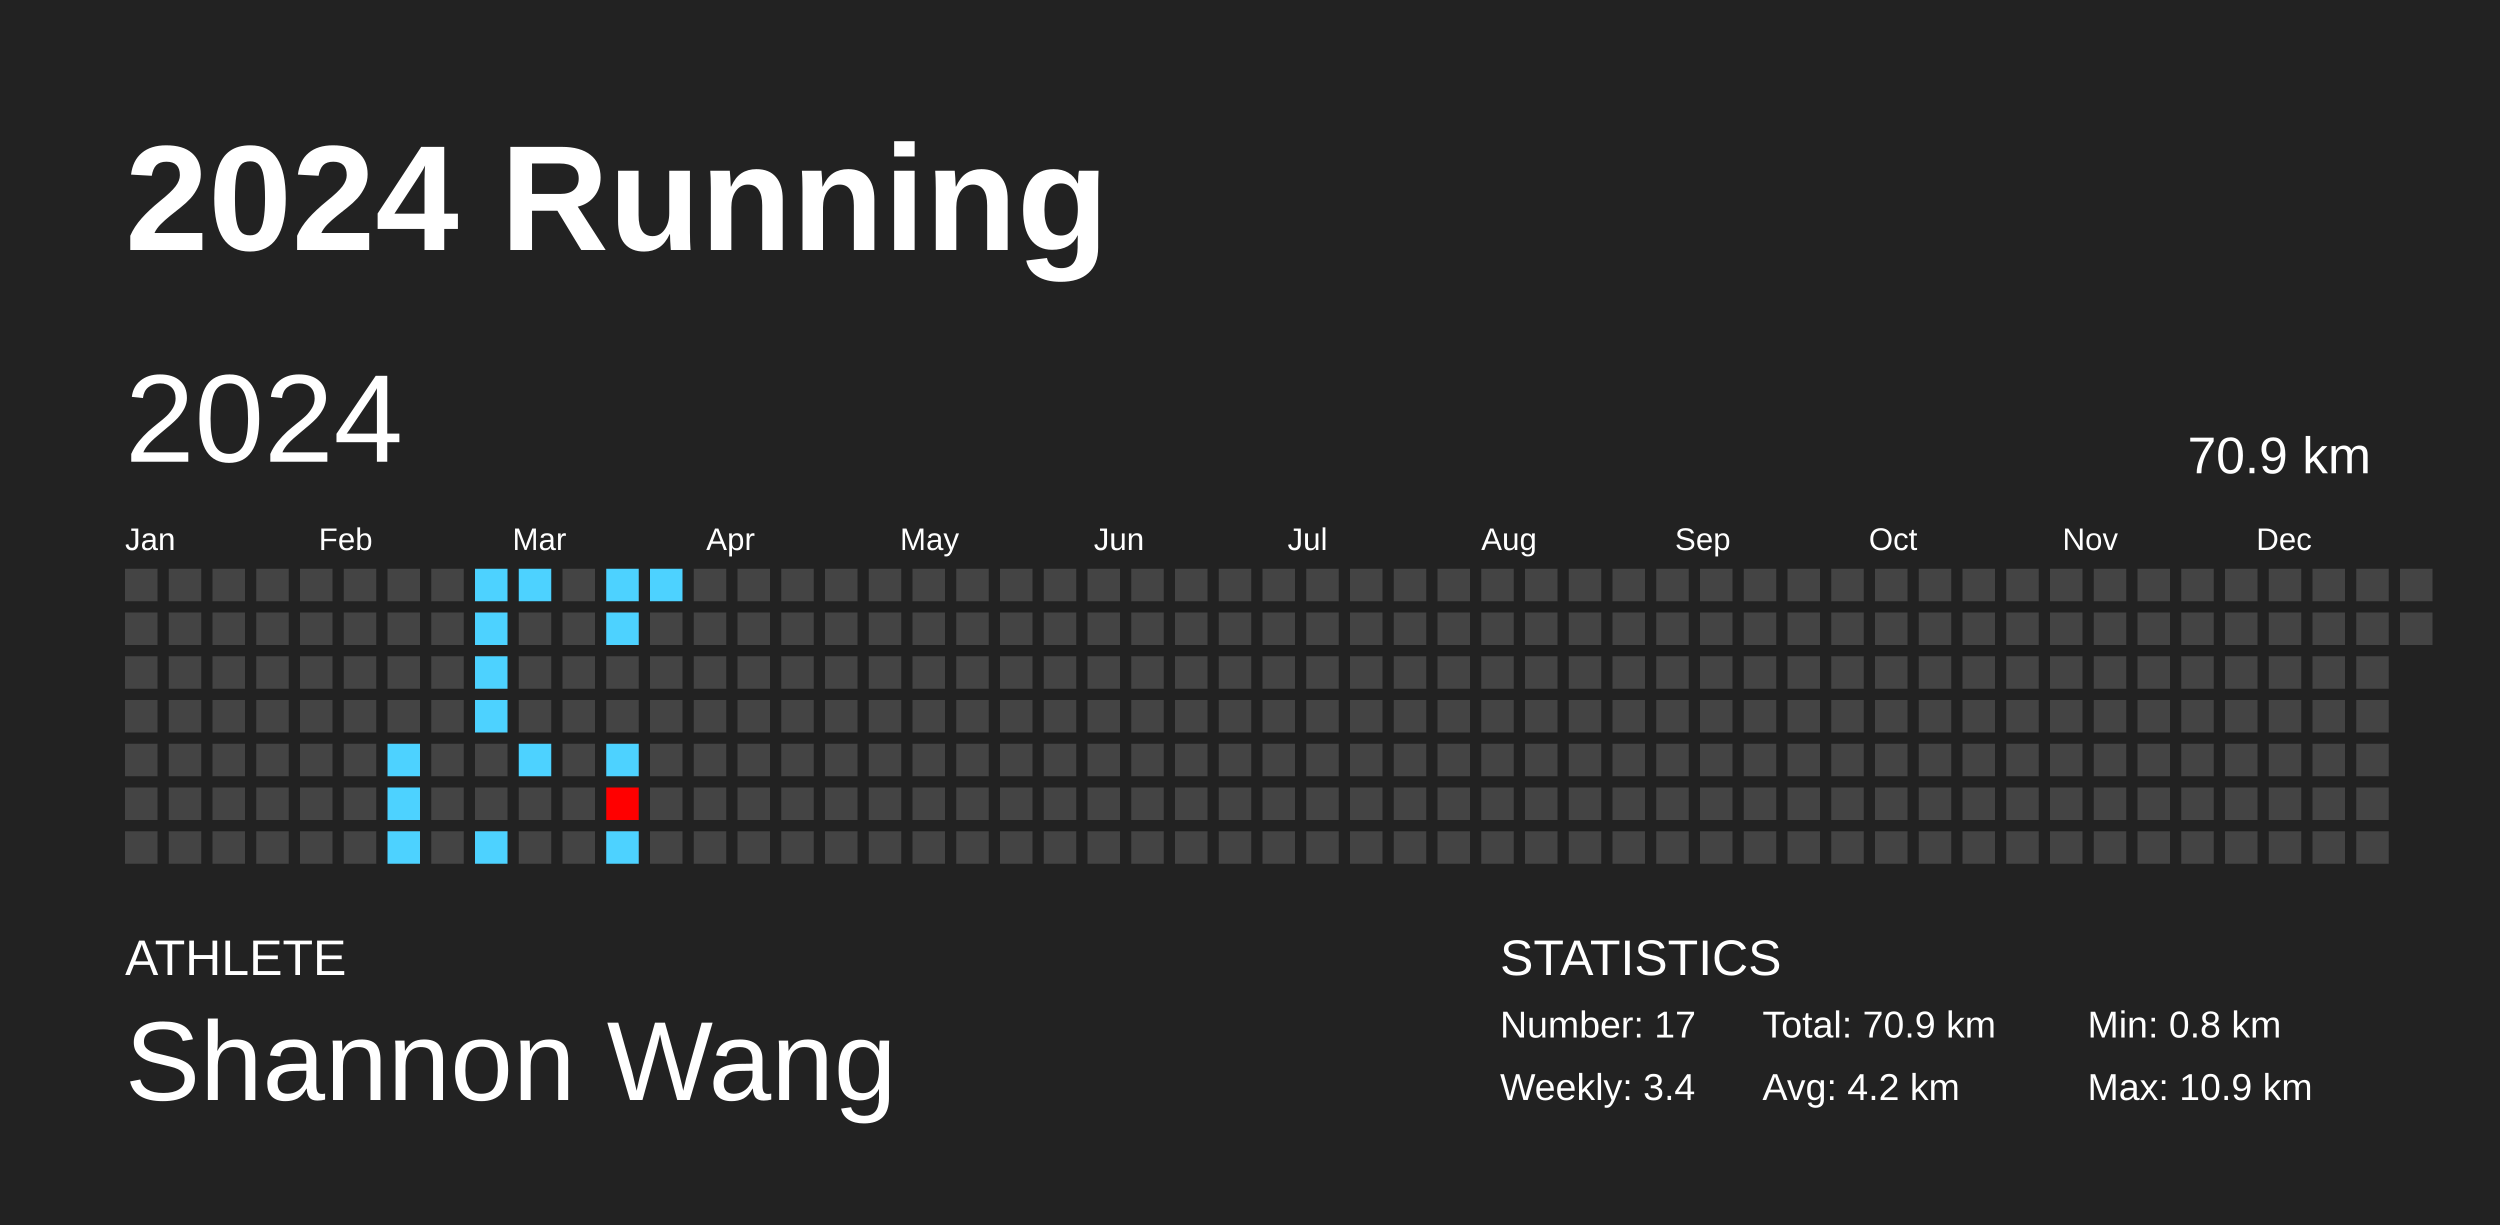
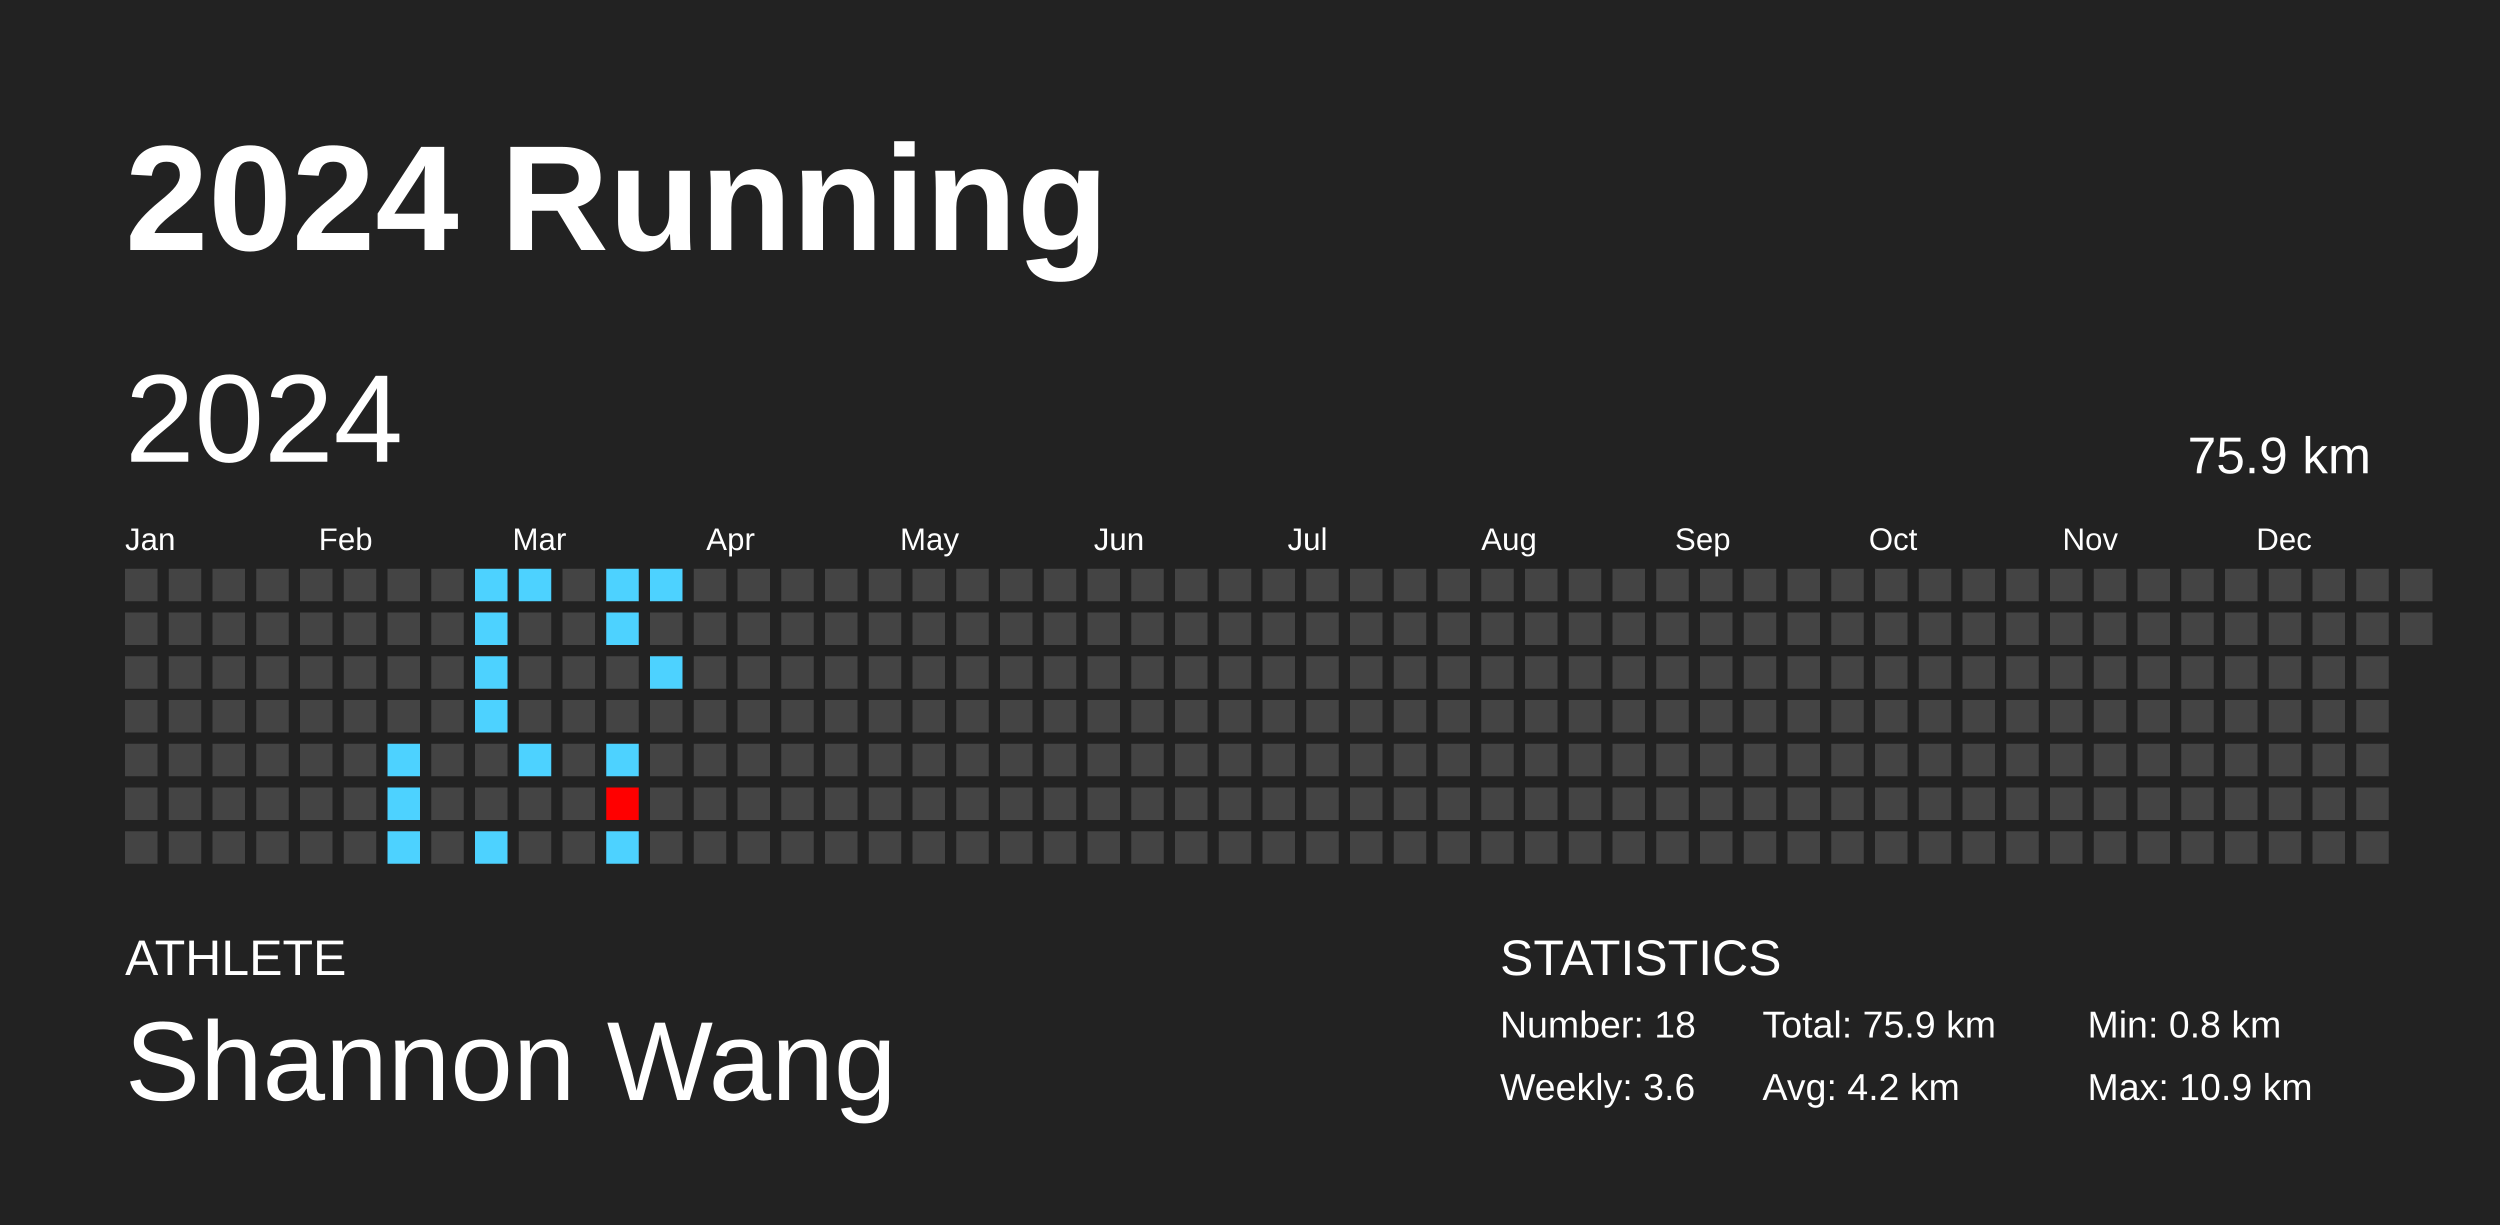
<svg xmlns="http://www.w3.org/2000/svg" baseProfile="full" height="98mm" version="1.1" viewBox="0,0,200,98" width="200mm">
  <defs />
  <rect fill="#222222" height="98" width="200" x="0" y="0" />
  <text fill="#FFFFFF" style="font-size:12px; font-family:Arial; font-weight:bold;" x="10" y="20">2024 Running</text>
  <text fill="#FFFFFF" style="font-size:4px; font-family:Arial" x="10" y="78">ATHLETE</text>
  <text fill="#FFFFFF" style="font-size:9px; font-family:Arial" x="10" y="88">Shannon Wang</text>
  <text fill="#FFFFFF" style="font-size:4px; font-family:Arial" x="120" y="78">STATISTICS</text>
-   <text fill="#FFFFFF" style="font-size:3px; font-family:Arial" x="120" y="83">Number: 17</text>
-   <text fill="#FFFFFF" style="font-size:3px; font-family:Arial" x="120" y="88">Weekly: 3.4</text>
-   <text fill="#FFFFFF" style="font-size:3px; font-family:Arial" x="141" y="83">Total: 70.9 km</text>
+   <text fill="#FFFFFF" style="font-size:3px; font-family:Arial" x="120" y="83">Number: 18</text>
+   <text fill="#FFFFFF" style="font-size:3px; font-family:Arial" x="120" y="88">Weekly: 3.6</text>
+   <text fill="#FFFFFF" style="font-size:3px; font-family:Arial" x="141" y="83">Total: 75.9 km</text>
  <text fill="#FFFFFF" style="font-size:3px; font-family:Arial" x="141" y="88">Avg: 4.2 km</text>
  <text fill="#FFFFFF" style="font-size:3px; font-family:Arial" x="167" y="83">Min: 0.8 km</text>
  <text fill="#FFFFFF" style="font-size:3px; font-family:Arial" x="167" y="88">Max: 10.9 km</text>
  <text dominant-baseline="hanging" fill="#FFFFFF" style="font-size:10.0px; font-family:Arial;" x="10" y="30">2024</text>
-   <text dominant-baseline="hanging" fill="#FFFFFF" style="font-size:4.125px; font-family:Arial;" x="175" y="35">70.9 km</text>
+   <text dominant-baseline="hanging" fill="#FFFFFF" style="font-size:4.125px; font-family:Arial;" x="175" y="35">75.9 km</text>
  <text fill="#FFFFFF" style="font-size:2.5px; font-family:Arial" x="10.0" y="44">Jan</text>
  <text fill="#FFFFFF" style="font-size:2.5px; font-family:Arial" x="25.5" y="44">Feb</text>
  <text fill="#FFFFFF" style="font-size:2.5px; font-family:Arial" x="41.0" y="44">Mar</text>
  <text fill="#FFFFFF" style="font-size:2.5px; font-family:Arial" x="56.5" y="44">Apr</text>
  <text fill="#FFFFFF" style="font-size:2.5px; font-family:Arial" x="72.0" y="44">May</text>
  <text fill="#FFFFFF" style="font-size:2.5px; font-family:Arial" x="87.5" y="44">Jun</text>
  <text fill="#FFFFFF" style="font-size:2.5px; font-family:Arial" x="103.0" y="44">Jul</text>
  <text fill="#FFFFFF" style="font-size:2.5px; font-family:Arial" x="118.5" y="44">Aug</text>
  <text fill="#FFFFFF" style="font-size:2.5px; font-family:Arial" x="134.0" y="44">Sep</text>
  <text fill="#FFFFFF" style="font-size:2.5px; font-family:Arial" x="149.5" y="44">Oct</text>
  <text fill="#FFFFFF" style="font-size:2.5px; font-family:Arial" x="165.0" y="44">Nov</text>
  <text fill="#FFFFFF" style="font-size:2.5px; font-family:Arial" x="180.5" y="44">Dec</text>
  <rect fill="#444444" height="2.6" width="2.6" x="10.0" y="45.5" />
  <rect fill="#444444" height="2.6" width="2.6" x="10.0" y="49.0" />
  <rect fill="#444444" height="2.6" width="2.6" x="10.0" y="52.5" />
  <rect fill="#444444" height="2.6" width="2.6" x="10.0" y="56.0" />
  <rect fill="#444444" height="2.6" width="2.6" x="10.0" y="59.5" />
  <rect fill="#444444" height="2.6" width="2.6" x="10.0" y="63.0" />
  <rect fill="#444444" height="2.6" width="2.6" x="10.0" y="66.5" />
  <rect fill="#444444" height="2.6" width="2.6" x="13.5" y="45.5" />
  <rect fill="#444444" height="2.6" width="2.6" x="13.5" y="49.0" />
  <rect fill="#444444" height="2.6" width="2.6" x="13.5" y="52.5" />
  <rect fill="#444444" height="2.6" width="2.6" x="13.5" y="56.0" />
  <rect fill="#444444" height="2.6" width="2.6" x="13.5" y="59.5" />
  <rect fill="#444444" height="2.6" width="2.6" x="13.5" y="63.0" />
  <rect fill="#444444" height="2.6" width="2.6" x="13.5" y="66.5" />
  <rect fill="#444444" height="2.6" width="2.6" x="17.0" y="45.5" />
  <rect fill="#444444" height="2.6" width="2.6" x="17.0" y="49.0" />
  <rect fill="#444444" height="2.6" width="2.6" x="17.0" y="52.5" />
  <rect fill="#444444" height="2.6" width="2.6" x="17.0" y="56.0" />
  <rect fill="#444444" height="2.6" width="2.6" x="17.0" y="59.5" />
  <rect fill="#444444" height="2.6" width="2.6" x="17.0" y="63.0" />
  <rect fill="#444444" height="2.6" width="2.6" x="17.0" y="66.5" />
  <rect fill="#444444" height="2.6" width="2.6" x="20.5" y="45.5" />
  <rect fill="#444444" height="2.6" width="2.6" x="20.5" y="49.0" />
  <rect fill="#444444" height="2.6" width="2.6" x="20.5" y="52.5" />
  <rect fill="#444444" height="2.6" width="2.6" x="20.5" y="56.0" />
  <rect fill="#444444" height="2.6" width="2.6" x="20.5" y="59.5" />
  <rect fill="#444444" height="2.6" width="2.6" x="20.5" y="63.0" />
  <rect fill="#444444" height="2.6" width="2.6" x="20.5" y="66.5" />
  <rect fill="#444444" height="2.6" width="2.6" x="24.0" y="45.5" />
  <rect fill="#444444" height="2.6" width="2.6" x="24.0" y="49.0" />
  <rect fill="#444444" height="2.6" width="2.6" x="24.0" y="52.5" />
  <rect fill="#444444" height="2.6" width="2.6" x="24.0" y="56.0" />
  <rect fill="#444444" height="2.6" width="2.6" x="24.0" y="59.5" />
  <rect fill="#444444" height="2.6" width="2.6" x="24.0" y="63.0" />
  <rect fill="#444444" height="2.6" width="2.6" x="24.0" y="66.5" />
  <rect fill="#444444" height="2.6" width="2.6" x="27.5" y="45.5" />
  <rect fill="#444444" height="2.6" width="2.6" x="27.5" y="49.0" />
  <rect fill="#444444" height="2.6" width="2.6" x="27.5" y="52.5" />
  <rect fill="#444444" height="2.6" width="2.6" x="27.5" y="56.0" />
  <rect fill="#444444" height="2.6" width="2.6" x="27.5" y="59.5" />
  <rect fill="#444444" height="2.6" width="2.6" x="27.5" y="63.0" />
  <rect fill="#444444" height="2.6" width="2.6" x="27.5" y="66.5" />
  <rect fill="#444444" height="2.6" width="2.6" x="31.0" y="45.5" />
  <rect fill="#444444" height="2.6" width="2.6" x="31.0" y="49.0" />
  <rect fill="#444444" height="2.6" width="2.6" x="31.0" y="52.5" />
  <rect fill="#444444" height="2.6" width="2.6" x="31.0" y="56.0" />
  <rect fill="#4dd2ff" height="2.6" width="2.6" x="31.0" y="59.5" />
  <rect fill="#4dd2ff" height="2.6" width="2.6" x="31.0" y="63.0" />
  <rect fill="#4dd2ff" height="2.6" width="2.6" x="31.0" y="66.5" />
  <rect fill="#444444" height="2.6" width="2.6" x="34.5" y="45.5" />
  <rect fill="#444444" height="2.6" width="2.6" x="34.5" y="49.0" />
  <rect fill="#444444" height="2.6" width="2.6" x="34.5" y="52.5" />
  <rect fill="#444444" height="2.6" width="2.6" x="34.5" y="56.0" />
  <rect fill="#444444" height="2.6" width="2.6" x="34.5" y="59.5" />
  <rect fill="#444444" height="2.6" width="2.6" x="34.5" y="63.0" />
  <rect fill="#444444" height="2.6" width="2.6" x="34.5" y="66.5" />
  <rect fill="#4dd2ff" height="2.6" width="2.6" x="38.0" y="45.5" />
  <rect fill="#4dd2ff" height="2.6" width="2.6" x="38.0" y="49.0" />
  <rect fill="#4dd2ff" height="2.6" width="2.6" x="38.0" y="52.5" />
  <rect fill="#4dd2ff" height="2.6" width="2.6" x="38.0" y="56.0" />
  <rect fill="#444444" height="2.6" width="2.6" x="38.0" y="59.5" />
  <rect fill="#444444" height="2.6" width="2.6" x="38.0" y="63.0" />
  <rect fill="#4dd2ff" height="2.6" width="2.6" x="38.0" y="66.5" />
  <rect fill="#4dd2ff" height="2.6" width="2.6" x="41.5" y="45.5" />
  <rect fill="#444444" height="2.6" width="2.6" x="41.5" y="49.0" />
  <rect fill="#444444" height="2.6" width="2.6" x="41.5" y="52.5" />
  <rect fill="#444444" height="2.6" width="2.6" x="41.5" y="56.0" />
  <rect fill="#4dd2ff" height="2.6" width="2.6" x="41.5" y="59.5" />
  <rect fill="#444444" height="2.6" width="2.6" x="41.5" y="63.0" />
  <rect fill="#444444" height="2.6" width="2.6" x="41.5" y="66.5" />
  <rect fill="#444444" height="2.6" width="2.6" x="45.0" y="45.5" />
  <rect fill="#444444" height="2.6" width="2.6" x="45.0" y="49.0" />
  <rect fill="#444444" height="2.6" width="2.6" x="45.0" y="52.5" />
  <rect fill="#444444" height="2.6" width="2.6" x="45.0" y="56.0" />
  <rect fill="#444444" height="2.6" width="2.6" x="45.0" y="59.5" />
  <rect fill="#444444" height="2.6" width="2.6" x="45.0" y="63.0" />
  <rect fill="#444444" height="2.6" width="2.6" x="45.0" y="66.5" />
  <rect fill="#4dd2ff" height="2.6" width="2.6" x="48.5" y="45.5" />
  <rect fill="#4dd2ff" height="2.6" width="2.6" x="48.5" y="49.0" />
  <rect fill="#444444" height="2.6" width="2.6" x="48.5" y="52.5" />
  <rect fill="#444444" height="2.6" width="2.6" x="48.5" y="56.0" />
  <rect fill="#4dd2ff" height="2.6" width="2.6" x="48.5" y="59.5" />
  <rect fill="#ff0000" height="2.6" width="2.6" x="48.5" y="63.0" />
  <rect fill="#4dd2ff" height="2.6" width="2.6" x="48.5" y="66.5" />
  <rect fill="#4dd2ff" height="2.6" width="2.6" x="52.0" y="45.5" />
  <rect fill="#444444" height="2.6" width="2.6" x="52.0" y="49.0" />
-   <rect fill="#444444" height="2.6" width="2.6" x="52.0" y="52.5" />
+   <rect fill="#4dd2ff" height="2.6" width="2.6" x="52.0" y="52.5" />
  <rect fill="#444444" height="2.6" width="2.6" x="52.0" y="56.0" />
  <rect fill="#444444" height="2.6" width="2.6" x="52.0" y="59.5" />
  <rect fill="#444444" height="2.6" width="2.6" x="52.0" y="63.0" />
  <rect fill="#444444" height="2.6" width="2.6" x="52.0" y="66.5" />
  <rect fill="#444444" height="2.6" width="2.6" x="55.5" y="45.5" />
  <rect fill="#444444" height="2.6" width="2.6" x="55.5" y="49.0" />
  <rect fill="#444444" height="2.6" width="2.6" x="55.5" y="52.5" />
  <rect fill="#444444" height="2.6" width="2.6" x="55.5" y="56.0" />
  <rect fill="#444444" height="2.6" width="2.6" x="55.5" y="59.5" />
  <rect fill="#444444" height="2.6" width="2.6" x="55.5" y="63.0" />
  <rect fill="#444444" height="2.6" width="2.6" x="55.5" y="66.5" />
  <rect fill="#444444" height="2.6" width="2.6" x="59.0" y="45.5" />
  <rect fill="#444444" height="2.6" width="2.6" x="59.0" y="49.0" />
  <rect fill="#444444" height="2.6" width="2.6" x="59.0" y="52.5" />
  <rect fill="#444444" height="2.6" width="2.6" x="59.0" y="56.0" />
  <rect fill="#444444" height="2.6" width="2.6" x="59.0" y="59.5" />
  <rect fill="#444444" height="2.6" width="2.6" x="59.0" y="63.0" />
  <rect fill="#444444" height="2.6" width="2.6" x="59.0" y="66.5" />
  <rect fill="#444444" height="2.6" width="2.6" x="62.5" y="45.5" />
  <rect fill="#444444" height="2.6" width="2.6" x="62.5" y="49.0" />
  <rect fill="#444444" height="2.6" width="2.6" x="62.5" y="52.5" />
  <rect fill="#444444" height="2.6" width="2.6" x="62.5" y="56.0" />
  <rect fill="#444444" height="2.6" width="2.6" x="62.5" y="59.5" />
  <rect fill="#444444" height="2.6" width="2.6" x="62.5" y="63.0" />
  <rect fill="#444444" height="2.6" width="2.6" x="62.5" y="66.5" />
  <rect fill="#444444" height="2.6" width="2.6" x="66.0" y="45.5" />
  <rect fill="#444444" height="2.6" width="2.6" x="66.0" y="49.0" />
  <rect fill="#444444" height="2.6" width="2.6" x="66.0" y="52.5" />
  <rect fill="#444444" height="2.6" width="2.6" x="66.0" y="56.0" />
  <rect fill="#444444" height="2.6" width="2.6" x="66.0" y="59.5" />
  <rect fill="#444444" height="2.6" width="2.6" x="66.0" y="63.0" />
  <rect fill="#444444" height="2.6" width="2.6" x="66.0" y="66.5" />
  <rect fill="#444444" height="2.6" width="2.6" x="69.5" y="45.5" />
  <rect fill="#444444" height="2.6" width="2.6" x="69.5" y="49.0" />
  <rect fill="#444444" height="2.6" width="2.6" x="69.5" y="52.5" />
  <rect fill="#444444" height="2.6" width="2.6" x="69.5" y="56.0" />
  <rect fill="#444444" height="2.6" width="2.6" x="69.5" y="59.5" />
  <rect fill="#444444" height="2.6" width="2.6" x="69.5" y="63.0" />
  <rect fill="#444444" height="2.6" width="2.6" x="69.5" y="66.5" />
  <rect fill="#444444" height="2.6" width="2.6" x="73.0" y="45.5" />
  <rect fill="#444444" height="2.6" width="2.6" x="73.0" y="49.0" />
  <rect fill="#444444" height="2.6" width="2.6" x="73.0" y="52.5" />
  <rect fill="#444444" height="2.6" width="2.6" x="73.0" y="56.0" />
  <rect fill="#444444" height="2.6" width="2.6" x="73.0" y="59.5" />
  <rect fill="#444444" height="2.6" width="2.6" x="73.0" y="63.0" />
  <rect fill="#444444" height="2.6" width="2.6" x="73.0" y="66.5" />
  <rect fill="#444444" height="2.6" width="2.6" x="76.5" y="45.5" />
  <rect fill="#444444" height="2.6" width="2.6" x="76.5" y="49.0" />
  <rect fill="#444444" height="2.6" width="2.6" x="76.5" y="52.5" />
  <rect fill="#444444" height="2.6" width="2.6" x="76.5" y="56.0" />
  <rect fill="#444444" height="2.6" width="2.6" x="76.5" y="59.5" />
  <rect fill="#444444" height="2.6" width="2.6" x="76.5" y="63.0" />
  <rect fill="#444444" height="2.6" width="2.6" x="76.5" y="66.5" />
  <rect fill="#444444" height="2.6" width="2.6" x="80.0" y="45.5" />
  <rect fill="#444444" height="2.6" width="2.6" x="80.0" y="49.0" />
  <rect fill="#444444" height="2.6" width="2.6" x="80.0" y="52.5" />
  <rect fill="#444444" height="2.6" width="2.6" x="80.0" y="56.0" />
  <rect fill="#444444" height="2.6" width="2.6" x="80.0" y="59.5" />
  <rect fill="#444444" height="2.6" width="2.6" x="80.0" y="63.0" />
  <rect fill="#444444" height="2.6" width="2.6" x="80.0" y="66.5" />
  <rect fill="#444444" height="2.6" width="2.6" x="83.5" y="45.5" />
  <rect fill="#444444" height="2.6" width="2.6" x="83.5" y="49.0" />
  <rect fill="#444444" height="2.6" width="2.6" x="83.5" y="52.5" />
  <rect fill="#444444" height="2.6" width="2.6" x="83.5" y="56.0" />
  <rect fill="#444444" height="2.6" width="2.6" x="83.5" y="59.5" />
  <rect fill="#444444" height="2.6" width="2.6" x="83.5" y="63.0" />
  <rect fill="#444444" height="2.6" width="2.6" x="83.5" y="66.5" />
  <rect fill="#444444" height="2.6" width="2.6" x="87.0" y="45.5" />
  <rect fill="#444444" height="2.6" width="2.6" x="87.0" y="49.0" />
  <rect fill="#444444" height="2.6" width="2.6" x="87.0" y="52.5" />
  <rect fill="#444444" height="2.6" width="2.6" x="87.0" y="56.0" />
  <rect fill="#444444" height="2.6" width="2.6" x="87.0" y="59.5" />
  <rect fill="#444444" height="2.6" width="2.6" x="87.0" y="63.0" />
  <rect fill="#444444" height="2.6" width="2.6" x="87.0" y="66.5" />
  <rect fill="#444444" height="2.6" width="2.6" x="90.5" y="45.5" />
  <rect fill="#444444" height="2.6" width="2.6" x="90.5" y="49.0" />
  <rect fill="#444444" height="2.6" width="2.6" x="90.5" y="52.5" />
  <rect fill="#444444" height="2.6" width="2.6" x="90.5" y="56.0" />
  <rect fill="#444444" height="2.6" width="2.6" x="90.5" y="59.5" />
  <rect fill="#444444" height="2.6" width="2.6" x="90.5" y="63.0" />
  <rect fill="#444444" height="2.6" width="2.6" x="90.5" y="66.5" />
  <rect fill="#444444" height="2.6" width="2.6" x="94.0" y="45.5" />
  <rect fill="#444444" height="2.6" width="2.6" x="94.0" y="49.0" />
  <rect fill="#444444" height="2.6" width="2.6" x="94.0" y="52.5" />
  <rect fill="#444444" height="2.6" width="2.6" x="94.0" y="56.0" />
  <rect fill="#444444" height="2.6" width="2.6" x="94.0" y="59.5" />
  <rect fill="#444444" height="2.6" width="2.6" x="94.0" y="63.0" />
  <rect fill="#444444" height="2.6" width="2.6" x="94.0" y="66.5" />
  <rect fill="#444444" height="2.6" width="2.6" x="97.5" y="45.5" />
  <rect fill="#444444" height="2.6" width="2.6" x="97.5" y="49.0" />
  <rect fill="#444444" height="2.6" width="2.6" x="97.5" y="52.5" />
  <rect fill="#444444" height="2.6" width="2.6" x="97.5" y="56.0" />
  <rect fill="#444444" height="2.6" width="2.6" x="97.5" y="59.5" />
  <rect fill="#444444" height="2.6" width="2.6" x="97.5" y="63.0" />
  <rect fill="#444444" height="2.6" width="2.6" x="97.5" y="66.5" />
  <rect fill="#444444" height="2.6" width="2.6" x="101.0" y="45.5" />
  <rect fill="#444444" height="2.6" width="2.6" x="101.0" y="49.0" />
  <rect fill="#444444" height="2.6" width="2.6" x="101.0" y="52.5" />
  <rect fill="#444444" height="2.6" width="2.6" x="101.0" y="56.0" />
  <rect fill="#444444" height="2.6" width="2.6" x="101.0" y="59.5" />
  <rect fill="#444444" height="2.6" width="2.6" x="101.0" y="63.0" />
  <rect fill="#444444" height="2.6" width="2.6" x="101.0" y="66.5" />
  <rect fill="#444444" height="2.6" width="2.6" x="104.5" y="45.5" />
  <rect fill="#444444" height="2.6" width="2.6" x="104.5" y="49.0" />
  <rect fill="#444444" height="2.6" width="2.6" x="104.5" y="52.5" />
  <rect fill="#444444" height="2.6" width="2.6" x="104.5" y="56.0" />
  <rect fill="#444444" height="2.6" width="2.6" x="104.5" y="59.5" />
  <rect fill="#444444" height="2.6" width="2.6" x="104.5" y="63.0" />
  <rect fill="#444444" height="2.6" width="2.6" x="104.5" y="66.5" />
  <rect fill="#444444" height="2.6" width="2.6" x="108.0" y="45.5" />
  <rect fill="#444444" height="2.6" width="2.6" x="108.0" y="49.0" />
  <rect fill="#444444" height="2.6" width="2.6" x="108.0" y="52.5" />
  <rect fill="#444444" height="2.6" width="2.6" x="108.0" y="56.0" />
  <rect fill="#444444" height="2.6" width="2.6" x="108.0" y="59.5" />
  <rect fill="#444444" height="2.6" width="2.6" x="108.0" y="63.0" />
  <rect fill="#444444" height="2.6" width="2.6" x="108.0" y="66.5" />
  <rect fill="#444444" height="2.6" width="2.6" x="111.5" y="45.5" />
  <rect fill="#444444" height="2.6" width="2.6" x="111.5" y="49.0" />
  <rect fill="#444444" height="2.6" width="2.6" x="111.5" y="52.5" />
  <rect fill="#444444" height="2.6" width="2.6" x="111.5" y="56.0" />
  <rect fill="#444444" height="2.6" width="2.6" x="111.5" y="59.5" />
  <rect fill="#444444" height="2.6" width="2.6" x="111.5" y="63.0" />
  <rect fill="#444444" height="2.6" width="2.6" x="111.5" y="66.5" />
  <rect fill="#444444" height="2.6" width="2.6" x="115.0" y="45.5" />
  <rect fill="#444444" height="2.6" width="2.6" x="115.0" y="49.0" />
  <rect fill="#444444" height="2.6" width="2.6" x="115.0" y="52.5" />
  <rect fill="#444444" height="2.6" width="2.6" x="115.0" y="56.0" />
  <rect fill="#444444" height="2.6" width="2.6" x="115.0" y="59.5" />
  <rect fill="#444444" height="2.6" width="2.6" x="115.0" y="63.0" />
  <rect fill="#444444" height="2.6" width="2.6" x="115.0" y="66.5" />
  <rect fill="#444444" height="2.6" width="2.6" x="118.5" y="45.5" />
  <rect fill="#444444" height="2.6" width="2.6" x="118.5" y="49.0" />
  <rect fill="#444444" height="2.6" width="2.6" x="118.5" y="52.5" />
  <rect fill="#444444" height="2.6" width="2.6" x="118.5" y="56.0" />
  <rect fill="#444444" height="2.6" width="2.6" x="118.5" y="59.5" />
  <rect fill="#444444" height="2.6" width="2.6" x="118.5" y="63.0" />
  <rect fill="#444444" height="2.6" width="2.6" x="118.5" y="66.5" />
  <rect fill="#444444" height="2.6" width="2.6" x="122.0" y="45.5" />
  <rect fill="#444444" height="2.6" width="2.6" x="122.0" y="49.0" />
  <rect fill="#444444" height="2.6" width="2.6" x="122.0" y="52.5" />
  <rect fill="#444444" height="2.6" width="2.6" x="122.0" y="56.0" />
  <rect fill="#444444" height="2.6" width="2.6" x="122.0" y="59.5" />
  <rect fill="#444444" height="2.6" width="2.6" x="122.0" y="63.0" />
  <rect fill="#444444" height="2.6" width="2.6" x="122.0" y="66.5" />
  <rect fill="#444444" height="2.6" width="2.6" x="125.5" y="45.5" />
  <rect fill="#444444" height="2.6" width="2.6" x="125.5" y="49.0" />
  <rect fill="#444444" height="2.6" width="2.6" x="125.5" y="52.5" />
  <rect fill="#444444" height="2.6" width="2.6" x="125.5" y="56.0" />
  <rect fill="#444444" height="2.6" width="2.6" x="125.5" y="59.5" />
  <rect fill="#444444" height="2.6" width="2.6" x="125.5" y="63.0" />
  <rect fill="#444444" height="2.6" width="2.6" x="125.5" y="66.5" />
  <rect fill="#444444" height="2.6" width="2.6" x="129.0" y="45.5" />
  <rect fill="#444444" height="2.6" width="2.6" x="129.0" y="49.0" />
  <rect fill="#444444" height="2.6" width="2.6" x="129.0" y="52.5" />
  <rect fill="#444444" height="2.6" width="2.6" x="129.0" y="56.0" />
  <rect fill="#444444" height="2.6" width="2.6" x="129.0" y="59.5" />
  <rect fill="#444444" height="2.6" width="2.6" x="129.0" y="63.0" />
  <rect fill="#444444" height="2.6" width="2.6" x="129.0" y="66.5" />
  <rect fill="#444444" height="2.6" width="2.6" x="132.5" y="45.5" />
  <rect fill="#444444" height="2.6" width="2.6" x="132.5" y="49.0" />
  <rect fill="#444444" height="2.6" width="2.6" x="132.5" y="52.5" />
  <rect fill="#444444" height="2.6" width="2.6" x="132.5" y="56.0" />
  <rect fill="#444444" height="2.6" width="2.6" x="132.5" y="59.5" />
  <rect fill="#444444" height="2.6" width="2.6" x="132.5" y="63.0" />
  <rect fill="#444444" height="2.6" width="2.6" x="132.5" y="66.5" />
  <rect fill="#444444" height="2.6" width="2.6" x="136.0" y="45.5" />
  <rect fill="#444444" height="2.6" width="2.6" x="136.0" y="49.0" />
  <rect fill="#444444" height="2.6" width="2.6" x="136.0" y="52.5" />
  <rect fill="#444444" height="2.6" width="2.6" x="136.0" y="56.0" />
  <rect fill="#444444" height="2.6" width="2.6" x="136.0" y="59.5" />
  <rect fill="#444444" height="2.6" width="2.6" x="136.0" y="63.0" />
  <rect fill="#444444" height="2.6" width="2.6" x="136.0" y="66.5" />
  <rect fill="#444444" height="2.6" width="2.6" x="139.5" y="45.5" />
  <rect fill="#444444" height="2.6" width="2.6" x="139.5" y="49.0" />
  <rect fill="#444444" height="2.6" width="2.6" x="139.5" y="52.5" />
  <rect fill="#444444" height="2.6" width="2.6" x="139.5" y="56.0" />
  <rect fill="#444444" height="2.6" width="2.6" x="139.5" y="59.5" />
  <rect fill="#444444" height="2.6" width="2.6" x="139.5" y="63.0" />
  <rect fill="#444444" height="2.6" width="2.6" x="139.5" y="66.5" />
  <rect fill="#444444" height="2.6" width="2.6" x="143.0" y="45.5" />
  <rect fill="#444444" height="2.6" width="2.6" x="143.0" y="49.0" />
  <rect fill="#444444" height="2.6" width="2.6" x="143.0" y="52.5" />
  <rect fill="#444444" height="2.6" width="2.6" x="143.0" y="56.0" />
  <rect fill="#444444" height="2.6" width="2.6" x="143.0" y="59.5" />
  <rect fill="#444444" height="2.6" width="2.6" x="143.0" y="63.0" />
  <rect fill="#444444" height="2.6" width="2.6" x="143.0" y="66.5" />
  <rect fill="#444444" height="2.6" width="2.6" x="146.5" y="45.5" />
  <rect fill="#444444" height="2.6" width="2.6" x="146.5" y="49.0" />
  <rect fill="#444444" height="2.6" width="2.6" x="146.5" y="52.5" />
  <rect fill="#444444" height="2.6" width="2.6" x="146.5" y="56.0" />
  <rect fill="#444444" height="2.6" width="2.6" x="146.5" y="59.5" />
  <rect fill="#444444" height="2.6" width="2.6" x="146.5" y="63.0" />
  <rect fill="#444444" height="2.6" width="2.6" x="146.5" y="66.5" />
  <rect fill="#444444" height="2.6" width="2.6" x="150.0" y="45.5" />
  <rect fill="#444444" height="2.6" width="2.6" x="150.0" y="49.0" />
  <rect fill="#444444" height="2.6" width="2.6" x="150.0" y="52.5" />
  <rect fill="#444444" height="2.6" width="2.6" x="150.0" y="56.0" />
  <rect fill="#444444" height="2.6" width="2.6" x="150.0" y="59.5" />
  <rect fill="#444444" height="2.6" width="2.6" x="150.0" y="63.0" />
  <rect fill="#444444" height="2.6" width="2.6" x="150.0" y="66.5" />
  <rect fill="#444444" height="2.6" width="2.6" x="153.5" y="45.5" />
  <rect fill="#444444" height="2.6" width="2.6" x="153.5" y="49.0" />
  <rect fill="#444444" height="2.6" width="2.6" x="153.5" y="52.5" />
  <rect fill="#444444" height="2.6" width="2.6" x="153.5" y="56.0" />
  <rect fill="#444444" height="2.6" width="2.6" x="153.5" y="59.5" />
  <rect fill="#444444" height="2.6" width="2.6" x="153.5" y="63.0" />
  <rect fill="#444444" height="2.6" width="2.6" x="153.5" y="66.5" />
  <rect fill="#444444" height="2.6" width="2.6" x="157.0" y="45.5" />
  <rect fill="#444444" height="2.6" width="2.6" x="157.0" y="49.0" />
  <rect fill="#444444" height="2.6" width="2.6" x="157.0" y="52.5" />
  <rect fill="#444444" height="2.6" width="2.6" x="157.0" y="56.0" />
  <rect fill="#444444" height="2.6" width="2.6" x="157.0" y="59.5" />
  <rect fill="#444444" height="2.6" width="2.6" x="157.0" y="63.0" />
  <rect fill="#444444" height="2.6" width="2.6" x="157.0" y="66.5" />
  <rect fill="#444444" height="2.6" width="2.6" x="160.5" y="45.5" />
  <rect fill="#444444" height="2.6" width="2.6" x="160.5" y="49.0" />
  <rect fill="#444444" height="2.6" width="2.6" x="160.5" y="52.5" />
  <rect fill="#444444" height="2.6" width="2.6" x="160.5" y="56.0" />
  <rect fill="#444444" height="2.6" width="2.6" x="160.5" y="59.5" />
  <rect fill="#444444" height="2.6" width="2.6" x="160.5" y="63.0" />
  <rect fill="#444444" height="2.6" width="2.6" x="160.5" y="66.5" />
  <rect fill="#444444" height="2.6" width="2.6" x="164.0" y="45.5" />
  <rect fill="#444444" height="2.6" width="2.6" x="164.0" y="49.0" />
  <rect fill="#444444" height="2.6" width="2.6" x="164.0" y="52.5" />
  <rect fill="#444444" height="2.6" width="2.6" x="164.0" y="56.0" />
  <rect fill="#444444" height="2.6" width="2.6" x="164.0" y="59.5" />
  <rect fill="#444444" height="2.6" width="2.6" x="164.0" y="63.0" />
  <rect fill="#444444" height="2.6" width="2.6" x="164.0" y="66.5" />
  <rect fill="#444444" height="2.6" width="2.6" x="167.5" y="45.5" />
  <rect fill="#444444" height="2.6" width="2.6" x="167.5" y="49.0" />
  <rect fill="#444444" height="2.6" width="2.6" x="167.5" y="52.5" />
  <rect fill="#444444" height="2.6" width="2.6" x="167.5" y="56.0" />
  <rect fill="#444444" height="2.6" width="2.6" x="167.5" y="59.5" />
  <rect fill="#444444" height="2.6" width="2.6" x="167.5" y="63.0" />
  <rect fill="#444444" height="2.6" width="2.6" x="167.5" y="66.5" />
  <rect fill="#444444" height="2.6" width="2.6" x="171.0" y="45.5" />
  <rect fill="#444444" height="2.6" width="2.6" x="171.0" y="49.0" />
  <rect fill="#444444" height="2.6" width="2.6" x="171.0" y="52.5" />
  <rect fill="#444444" height="2.6" width="2.6" x="171.0" y="56.0" />
  <rect fill="#444444" height="2.6" width="2.6" x="171.0" y="59.5" />
  <rect fill="#444444" height="2.6" width="2.6" x="171.0" y="63.0" />
  <rect fill="#444444" height="2.6" width="2.6" x="171.0" y="66.5" />
  <rect fill="#444444" height="2.6" width="2.6" x="174.5" y="45.5" />
  <rect fill="#444444" height="2.6" width="2.6" x="174.5" y="49.0" />
  <rect fill="#444444" height="2.6" width="2.6" x="174.5" y="52.5" />
  <rect fill="#444444" height="2.6" width="2.6" x="174.5" y="56.0" />
  <rect fill="#444444" height="2.6" width="2.6" x="174.5" y="59.5" />
  <rect fill="#444444" height="2.6" width="2.6" x="174.5" y="63.0" />
  <rect fill="#444444" height="2.6" width="2.6" x="174.5" y="66.5" />
  <rect fill="#444444" height="2.6" width="2.6" x="178.0" y="45.5" />
  <rect fill="#444444" height="2.6" width="2.6" x="178.0" y="49.0" />
  <rect fill="#444444" height="2.6" width="2.6" x="178.0" y="52.5" />
  <rect fill="#444444" height="2.6" width="2.6" x="178.0" y="56.0" />
  <rect fill="#444444" height="2.6" width="2.6" x="178.0" y="59.5" />
  <rect fill="#444444" height="2.6" width="2.6" x="178.0" y="63.0" />
  <rect fill="#444444" height="2.6" width="2.6" x="178.0" y="66.5" />
  <rect fill="#444444" height="2.6" width="2.6" x="181.5" y="45.5" />
  <rect fill="#444444" height="2.6" width="2.6" x="181.5" y="49.0" />
  <rect fill="#444444" height="2.6" width="2.6" x="181.5" y="52.5" />
  <rect fill="#444444" height="2.6" width="2.6" x="181.5" y="56.0" />
  <rect fill="#444444" height="2.6" width="2.6" x="181.5" y="59.5" />
  <rect fill="#444444" height="2.6" width="2.6" x="181.5" y="63.0" />
  <rect fill="#444444" height="2.6" width="2.6" x="181.5" y="66.5" />
  <rect fill="#444444" height="2.6" width="2.6" x="185.0" y="45.5" />
  <rect fill="#444444" height="2.6" width="2.6" x="185.0" y="49.0" />
  <rect fill="#444444" height="2.6" width="2.6" x="185.0" y="52.5" />
  <rect fill="#444444" height="2.6" width="2.6" x="185.0" y="56.0" />
  <rect fill="#444444" height="2.6" width="2.6" x="185.0" y="59.5" />
  <rect fill="#444444" height="2.6" width="2.6" x="185.0" y="63.0" />
  <rect fill="#444444" height="2.6" width="2.6" x="185.0" y="66.5" />
  <rect fill="#444444" height="2.6" width="2.6" x="188.5" y="45.5" />
  <rect fill="#444444" height="2.6" width="2.6" x="188.5" y="49.0" />
  <rect fill="#444444" height="2.6" width="2.6" x="188.5" y="52.5" />
  <rect fill="#444444" height="2.6" width="2.6" x="188.5" y="56.0" />
  <rect fill="#444444" height="2.6" width="2.6" x="188.5" y="59.5" />
  <rect fill="#444444" height="2.6" width="2.6" x="188.5" y="63.0" />
  <rect fill="#444444" height="2.6" width="2.6" x="188.5" y="66.5" />
  <rect fill="#444444" height="2.6" width="2.6" x="192.0" y="45.5" />
  <rect fill="#444444" height="2.6" width="2.6" x="192.0" y="49.0" />
</svg>
